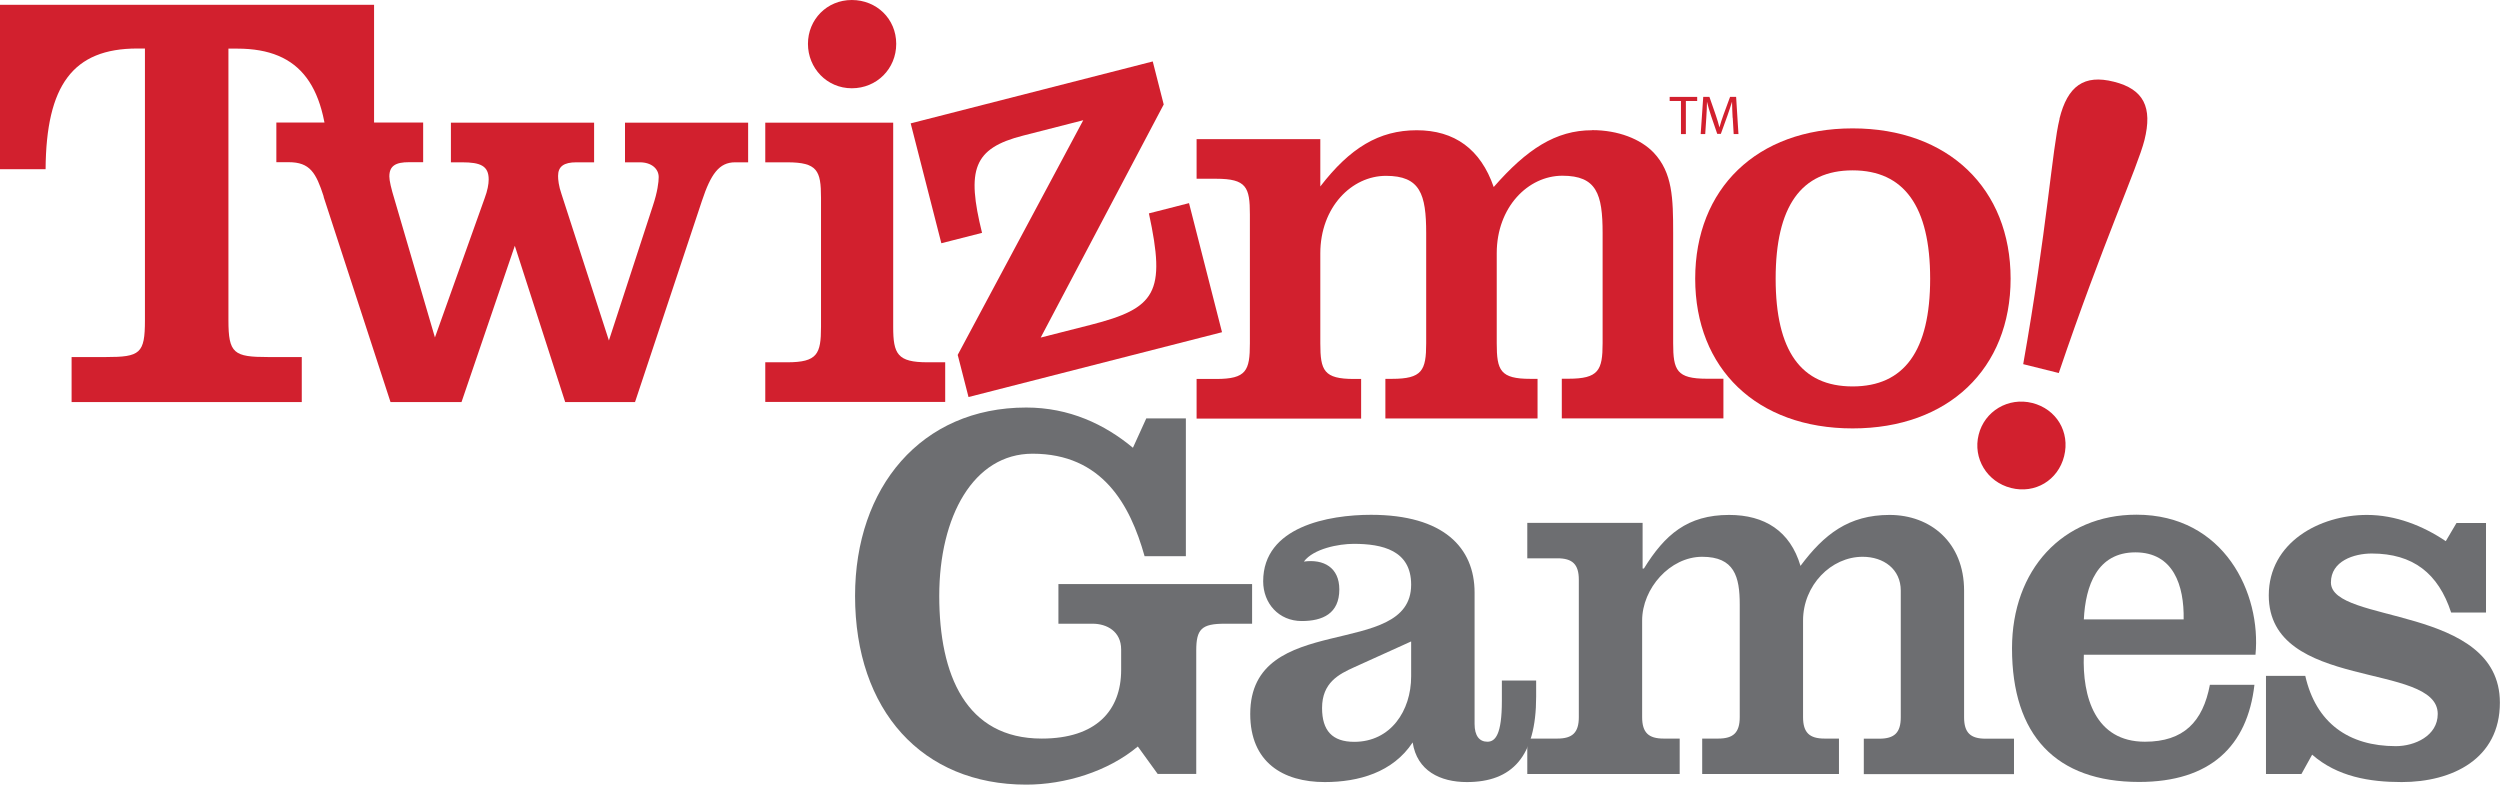
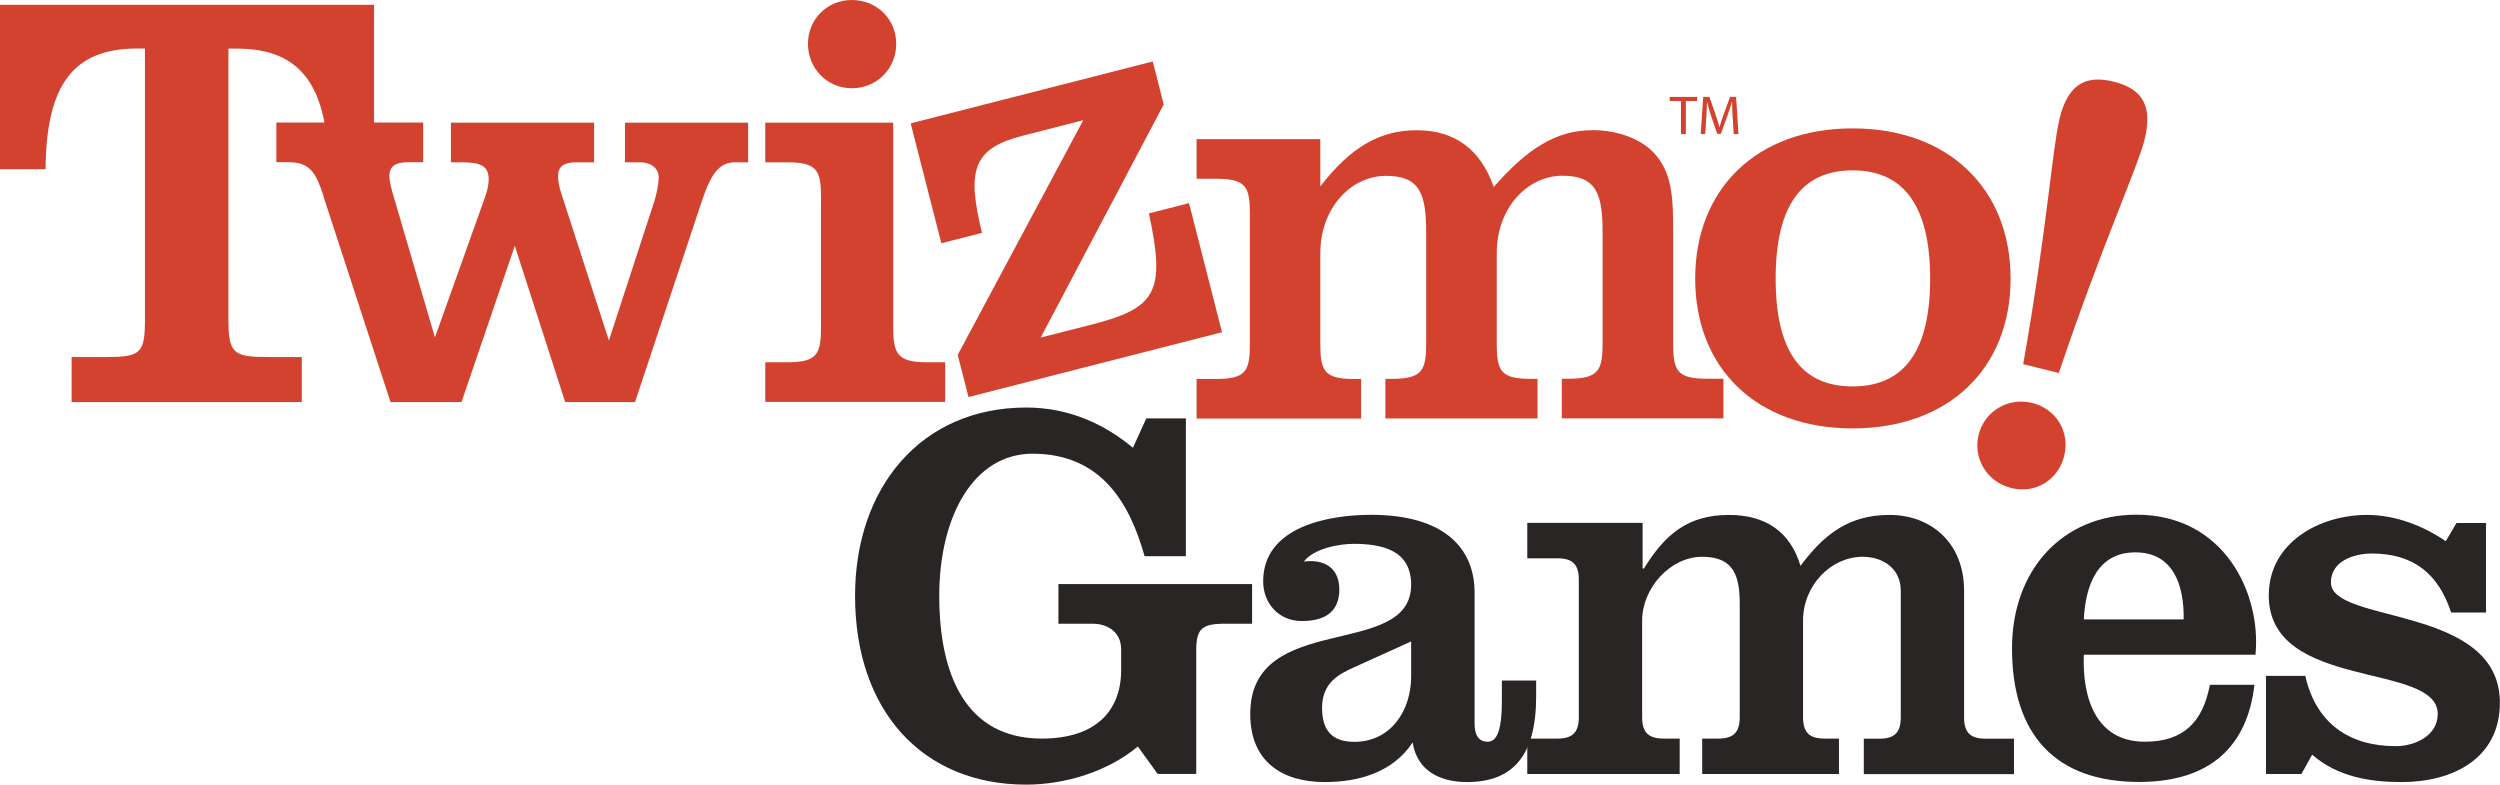
- <svg xmlns="http://www.w3.org/2000/svg" id="Layer_1" data-name="Layer 1" viewBox="0 0 214.4 67.3">
-   <defs>
-     <style>
+ <svg xmlns="http://www.w3.org/2000/svg" id="Layer_1" data-name="Layer 1" viewBox="0 0 214.4 67.3" version="1.1">
+   <defs id="defs1">
+     <style id="style1">
      .cls-1 {
        fill: #d2202e;
      }

      .cls-2 {
        fill: #6d6e71;
      }
    </style>
  </defs>
-   <g>
-     <g>
-       <path class="cls-1" d="m144.16,8.66h-.97v-.35h2.36v.35h-.97v2.84h-.42v-2.84Z" />
-       <path class="cls-1" d="m148.59,10.1c-.02-.44-.05-.98-.05-1.38h0c-.12.37-.24.77-.4,1.21l-.56,1.55h-.31l-.52-1.52c-.15-.45-.27-.86-.36-1.24h0c0,.4-.03.93-.06,1.41l-.09,1.37h-.39l.22-3.19h.53l.54,1.55c.13.39.24.74.32,1.07h0c.08-.32.2-.67.34-1.07l.57-1.55h.52l.2,3.19h-.41l-.08-1.4Z" />
+   <g id="g10" style="fill:#d3422f;fill-opacity:1">
+     <g id="g2" style="fill:#d3422f;fill-opacity:1">
+       <path class="cls-1" d="m144.16,8.66h-.97v-.35h2.36v.35h-.97v2.84h-.42v-2.84Z" id="path1" style="fill:#d3422f;fill-opacity:1" />
+       <path class="cls-1" d="m148.59,10.1c-.02-.44-.05-.98-.05-1.38h0c-.12.37-.24.77-.4,1.21l-.56,1.55h-.31l-.52-1.52c-.15-.45-.27-.86-.36-1.24h0c0,.4-.03.93-.06,1.41l-.09,1.37h-.39l.22-3.19h.53l.54,1.55c.13.39.24.74.32,1.07h0c.08-.32.2-.67.34-1.07l.57-1.55h.52l.2,3.19h-.41l-.08-1.4Z" id="path2" style="fill:#d3422f;fill-opacity:1" />
    </g>
-     <g>
-       <path class="cls-1" d="m11.78,4.16c-5.53,0-7.82,3.15-7.87,10.35H0V.41h32.08v14.11h-3.91c-.05-7.11-2.34-10.35-7.82-10.35h-.76v23.3c0,2.84.46,3.15,3.4,3.15h2.89v3.86H6.14v-3.86h2.94c2.94,0,3.35-.3,3.35-3.15V4.16h-.66Z" />
-       <path class="cls-1" d="m27.76,16.85c-.66-2.03-1.17-2.94-3-2.94h-1.06v-3.4h12.59v3.4h-1.22c-1.12,0-1.68.3-1.68,1.22,0,.36.15,1.02.46,2.03l3.45,11.78,4.26-11.93c.25-.66.35-1.22.35-1.62,0-1.17-.71-1.47-2.28-1.47h-.96v-3.4h12.28v3.4h-1.52c-1.07,0-1.57.35-1.57,1.17,0,.3.05.86.3,1.57l4.06,12.54,3.76-11.52c.41-1.22.51-2.08.51-2.49,0-.71-.61-1.27-1.62-1.27h-1.27v-3.4h10.56v3.4h-1.12c-1.37,0-2.08,1.01-2.84,3.3l-5.74,17.26h-5.99l-4.32-13.4-4.57,13.4h-6.09l-5.74-17.61Z" />
-       <path class="cls-1" d="m65.63,31.07h1.88c2.59,0,2.9-.71,2.9-3.04v-11.07c0-2.33-.31-3.04-2.9-3.04h-1.88v-3.4h10.97v17.51c0,2.33.36,3.04,2.94,3.04h1.52v3.4h-15.43v-3.4ZM73.05,0c2.13,0,3.81,1.62,3.81,3.76s-1.67,3.81-3.81,3.81-3.76-1.73-3.76-3.81,1.62-3.76,3.76-3.76Z" />
-       <path class="cls-1" d="m82.12,30.46l10.78-20.15-5.16,1.32c-4.28,1.09-4.86,2.92-3.52,8.34l-3.49.89-2.63-10.28,20.76-5.31.94,3.69-10.55,19.99,4.28-1.09c5.61-1.43,6.47-2.76,5-9.56l3.44-.88,2.83,11.07-21.74,5.56-.92-3.59Z" />
-       <path class="cls-1" d="m136.54,11.16c2.23,0,4.16.76,5.28,1.93,1.62,1.72,1.67,3.91,1.67,6.9v9.44c0,2.33.3,3.05,2.89,3.05h1.42v3.4h-13.86v-3.4h.56c2.59,0,2.94-.71,2.94-3.05v-9.44c0-3.35-.51-4.92-3.45-4.92s-5.63,2.69-5.63,6.65v7.72c0,2.33.3,3.05,2.89,3.05h.61v3.4h-13.05v-3.4h.56c2.59,0,2.94-.71,2.94-3.05v-9.44c0-3.35-.51-4.92-3.45-4.92s-5.63,2.69-5.63,6.65v7.72c0,2.33.3,3.05,2.89,3.05h.61v3.4h-14.11v-3.4h1.68c2.59,0,2.89-.71,2.89-3.05v-11.07c0-2.33-.3-3.05-2.89-3.05h-1.68v-3.4h10.61v4.06c2.54-3.3,5.03-4.82,8.27-4.82s5.48,1.62,6.6,4.87c2.84-3.25,5.33-4.87,8.43-4.87Z" />
-       <path class="cls-1" d="m158.88,11.01c8.22,0,13.55,5.18,13.55,12.89s-5.33,12.84-13.55,12.84-13.5-5.13-13.5-12.84,5.28-12.89,13.5-12.89Zm0,22.13c4.42,0,6.65-3.05,6.65-9.24s-2.23-9.29-6.65-9.29-6.6,3.1-6.6,9.29,2.18,9.24,6.6,9.24Z" />
-       <path class="cls-1" d="m174.29,34.56c2.07.52,3.25,2.49,2.73,4.56-.52,2.07-2.49,3.25-4.55,2.73-2.07-.52-3.29-2.55-2.78-4.57.5-2.02,2.54-3.24,4.6-2.72Zm2.33-24.38c.7-2.81,2.11-3.82,4.67-3.17,2.56.64,3.32,2.19,2.62,5-.58,2.31-3.56,8.79-7.35,19.98l-3.05-.76c2.03-11.47,2.5-18.58,3.12-21.04Z" />
+     <g id="g9" style="fill:#d3422f;fill-opacity:1">
+       <path class="cls-1" d="m11.78,4.16c-5.53,0-7.82,3.15-7.87,10.35H0V.41h32.08v14.11h-3.91c-.05-7.11-2.34-10.35-7.82-10.35h-.76v23.3c0,2.84.46,3.15,3.4,3.15h2.89v3.86H6.14v-3.86h2.94c2.94,0,3.35-.3,3.35-3.15V4.16h-.66Z" id="path3" style="fill:#d3422f;fill-opacity:1" />
+       <path class="cls-1" d="m27.76,16.85c-.66-2.03-1.17-2.94-3-2.94h-1.06v-3.4h12.59v3.4h-1.22c-1.12,0-1.68.3-1.68,1.22,0,.36.15,1.02.46,2.03l3.45,11.78,4.26-11.93c.25-.66.35-1.22.35-1.62,0-1.17-.71-1.47-2.28-1.47h-.96v-3.4h12.28v3.4h-1.52c-1.07,0-1.57.35-1.57,1.17,0,.3.05.86.3,1.57l4.06,12.54,3.76-11.52c.41-1.22.51-2.08.51-2.49,0-.71-.61-1.27-1.62-1.27h-1.27v-3.4h10.56v3.4h-1.12c-1.37,0-2.08,1.01-2.84,3.3l-5.74,17.26h-5.99l-4.32-13.4-4.57,13.4h-6.09l-5.74-17.61Z" id="path4" style="fill:#d3422f;fill-opacity:1" />
+       <path class="cls-1" d="m65.63,31.07h1.88c2.59,0,2.9-.71,2.9-3.04v-11.07c0-2.33-.31-3.04-2.9-3.04h-1.88v-3.4h10.97v17.51c0,2.33.36,3.04,2.94,3.04h1.52v3.4h-15.43v-3.4ZM73.05,0c2.13,0,3.81,1.62,3.81,3.76s-1.67,3.81-3.81,3.81-3.76-1.73-3.76-3.81,1.62-3.76,3.76-3.76Z" id="path5" style="fill:#d3422f;fill-opacity:1" />
+       <path class="cls-1" d="m82.12,30.46l10.78-20.15-5.16,1.32c-4.28,1.09-4.86,2.92-3.52,8.34l-3.49.89-2.63-10.28,20.76-5.31.94,3.69-10.55,19.99,4.28-1.09c5.61-1.43,6.47-2.76,5-9.56l3.44-.88,2.83,11.07-21.74,5.56-.92-3.59Z" id="path6" style="fill:#d3422f;fill-opacity:1" />
+       <path class="cls-1" d="m136.54,11.16c2.23,0,4.16.76,5.28,1.93,1.62,1.72,1.67,3.91,1.67,6.9v9.44c0,2.33.3,3.05,2.89,3.05h1.42v3.4h-13.86v-3.4h.56c2.59,0,2.94-.71,2.94-3.05v-9.44c0-3.35-.51-4.92-3.45-4.92s-5.63,2.69-5.63,6.65v7.72c0,2.33.3,3.05,2.89,3.05h.61v3.4h-13.05v-3.4h.56c2.59,0,2.94-.71,2.94-3.05v-9.44c0-3.35-.51-4.92-3.45-4.92s-5.63,2.69-5.63,6.65v7.72c0,2.33.3,3.05,2.89,3.05h.61v3.4h-14.11v-3.4h1.68c2.59,0,2.89-.71,2.89-3.05v-11.07c0-2.33-.3-3.05-2.89-3.05h-1.68v-3.4h10.61v4.06c2.54-3.3,5.03-4.82,8.27-4.82s5.48,1.62,6.6,4.87c2.84-3.25,5.33-4.87,8.43-4.87Z" id="path7" style="fill:#d3422f;fill-opacity:1" />
+       <path class="cls-1" d="m158.88,11.01c8.22,0,13.55,5.18,13.55,12.89s-5.33,12.84-13.55,12.84-13.5-5.13-13.5-12.84,5.28-12.89,13.5-12.89Zm0,22.13c4.42,0,6.65-3.05,6.65-9.24s-2.23-9.29-6.65-9.29-6.6,3.1-6.6,9.29,2.18,9.24,6.6,9.24Z" id="path8" style="fill:#d3422f;fill-opacity:1" />
+       <path class="cls-1" d="m174.29,34.56c2.07.52,3.25,2.49,2.73,4.56-.52,2.07-2.49,3.25-4.55,2.73-2.07-.52-3.29-2.55-2.78-4.57.5-2.02,2.54-3.24,4.6-2.72Zm2.33-24.38c.7-2.81,2.11-3.82,4.67-3.17,2.56.64,3.32,2.19,2.62,5-.58,2.31-3.56,8.79-7.35,19.98l-3.05-.76c2.03-11.47,2.5-18.58,3.12-21.04Z" id="path9" style="fill:#d3422f;fill-opacity:1" />
    </g>
  </g>
-   <g>
-     <path class="cls-2" d="m98.3,35.88h3.4v11.82h-3.54c-1.24-4.42-3.63-8.79-9.61-8.79-5.06,0-8,5.38-8,12.19s2.3,12.24,8.79,12.24c4.65,0,6.81-2.39,6.81-5.89v-1.75c0-1.56-1.24-2.21-2.44-2.21h-2.94v-3.4h16.61v3.4h-2.35c-1.98,0-2.44.46-2.44,2.3v10.58h-3.31l-1.7-2.35c-2.58,2.16-6.26,3.27-9.57,3.27-8.92,0-14.68-6.35-14.68-16.19,0-9.29,5.66-16.15,14.68-16.15,3.68,0,6.72,1.43,9.15,3.45l1.15-2.53Z" />
-     <path class="cls-2" d="m131.74,58.37v1.38c0,5.15-2.07,7.32-5.94,7.32-2.3,0-4.28-.97-4.65-3.4-1.7,2.58-4.65,3.4-7.54,3.4-3.59,0-6.39-1.7-6.39-5.84,0-8.92,13.8-4.6,13.8-11.09,0-2.95-2.48-3.5-4.92-3.5-1.29,0-3.45.41-4.28,1.52,1.7-.23,3.04.51,3.04,2.39,0,2.07-1.43,2.71-3.22,2.71-1.98,0-3.31-1.52-3.31-3.41,0-4.69,5.61-5.7,9.25-5.7,6.21,0,8.88,2.81,8.88,6.67v11.27c0,1.01.41,1.52,1.1,1.52s1.24-.64,1.24-3.5v-1.75h2.94Zm-10.72-3.36l-4.88,2.21c-1.33.6-2.76,1.33-2.76,3.5,0,1.93.87,2.9,2.76,2.9,3.13,0,4.88-2.67,4.88-5.61v-2.99Z" />
-     <path class="cls-2" d="m140.89,48.76h.09c1.79-2.9,3.73-4.6,7.31-4.6,3.04,0,5.24,1.38,6.12,4.37,2.02-2.71,4.14-4.37,7.64-4.37s6.39,2.35,6.39,6.49v10.86c0,1.33.55,1.84,1.84,1.84h2.44v3.04h-12.88v-3.04h1.33c1.29,0,1.84-.51,1.84-1.84v-10.86c0-1.84-1.47-2.9-3.27-2.9-2.71,0-5.11,2.44-5.11,5.47v8.28c0,1.33.55,1.84,1.84,1.84h1.24v3.04h-11.73v-3.04h1.38c1.29,0,1.84-.51,1.84-1.84v-9.66c0-2.39-.46-4.09-3.22-4.09s-5.15,2.71-5.15,5.47v8.28c0,1.33.55,1.84,1.84,1.84h1.38v3.04h-13.07v-3.04h2.58c1.29,0,1.84-.51,1.84-1.84v-11.78c0-1.33-.55-1.84-1.84-1.84h-2.58v-3.04h9.89v3.91Z" />
-     <path class="cls-2" d="m178.71,56.16c-.14,3.59.97,7.45,5.24,7.45,3.31,0,4.97-1.7,5.57-4.88h3.82c-.6,5.25-3.77,8.33-9.89,8.33-7.13,0-10.9-4-10.9-11.46,0-6.72,4.33-11.46,10.67-11.46,7.54,0,10.72,6.76,10.21,12.01h-14.72Zm8.56-3.04c.05-2.9-.87-5.75-4.14-5.75s-4.28,2.85-4.42,5.75h8.56Z" />
-     <path class="cls-2" d="m197.7,57.96c.92,4.05,3.73,6.03,7.77,6.03,1.61,0,3.59-.88,3.59-2.76,0-4.51-14.49-1.93-14.49-10.17,0-4.55,4.37-6.9,8.42-6.9,2.44,0,4.79.92,6.76,2.25l.92-1.56h2.53v7.68h-2.99c-1.1-3.36-3.27-5.06-6.81-5.06-1.52,0-3.5.64-3.5,2.48,0,3.59,14.49,1.89,14.49,10.31,0,4.83-4.09,6.81-8.42,6.81-2.76,0-5.52-.46-7.68-2.35l-.92,1.66h-3.04v-8.42h3.36Z" />
+   <g id="g14" style="fill:#292524;fill-opacity:1">
+     <path class="cls-2" d="m98.3,35.88h3.4v11.82h-3.54c-1.24-4.42-3.63-8.79-9.61-8.79-5.06,0-8,5.38-8,12.19s2.3,12.24,8.79,12.24c4.65,0,6.81-2.39,6.81-5.89v-1.75c0-1.56-1.24-2.21-2.44-2.21h-2.94v-3.4h16.61v3.4h-2.35c-1.98,0-2.44.46-2.44,2.3v10.58h-3.31l-1.7-2.35c-2.58,2.16-6.26,3.27-9.57,3.27-8.92,0-14.68-6.35-14.68-16.19,0-9.29,5.66-16.15,14.68-16.15,3.68,0,6.72,1.43,9.15,3.45l1.15-2.53Z" id="path10" style="fill:#292524;fill-opacity:1" />
+     <path class="cls-2" d="m131.74,58.37v1.38c0,5.15-2.07,7.32-5.94,7.32-2.3,0-4.28-.97-4.65-3.4-1.7,2.58-4.65,3.4-7.54,3.4-3.59,0-6.39-1.7-6.39-5.84,0-8.92,13.8-4.6,13.8-11.09,0-2.95-2.48-3.5-4.92-3.5-1.29,0-3.45.41-4.28,1.52,1.7-.23,3.04.51,3.04,2.39,0,2.07-1.43,2.71-3.22,2.71-1.98,0-3.31-1.52-3.31-3.41,0-4.69,5.61-5.7,9.25-5.7,6.21,0,8.88,2.81,8.88,6.67v11.27c0,1.01.41,1.52,1.1,1.52s1.24-.64,1.24-3.5v-1.75h2.94Zm-10.72-3.36l-4.88,2.21c-1.33.6-2.76,1.33-2.76,3.5,0,1.93.87,2.9,2.76,2.9,3.13,0,4.88-2.67,4.88-5.61v-2.99Z" id="path11" style="fill:#292524;fill-opacity:1" />
+     <path class="cls-2" d="m140.89,48.76h.09c1.79-2.9,3.73-4.6,7.31-4.6,3.04,0,5.24,1.38,6.12,4.37,2.02-2.71,4.14-4.37,7.64-4.37s6.39,2.35,6.39,6.49v10.86c0,1.33.55,1.84,1.84,1.84h2.44v3.04h-12.88v-3.04h1.33c1.29,0,1.84-.51,1.84-1.84v-10.86c0-1.84-1.47-2.9-3.27-2.9-2.71,0-5.11,2.44-5.11,5.47v8.28c0,1.33.55,1.84,1.84,1.84h1.24v3.04h-11.73v-3.04h1.38c1.29,0,1.84-.51,1.84-1.84v-9.66c0-2.39-.46-4.09-3.22-4.09s-5.15,2.71-5.15,5.47v8.28c0,1.33.55,1.84,1.84,1.84h1.38v3.04h-13.07v-3.04h2.58c1.29,0,1.84-.51,1.84-1.84v-11.78c0-1.33-.55-1.84-1.84-1.84h-2.58v-3.04h9.89v3.91Z" id="path12" style="fill:#292524;fill-opacity:1" />
+     <path class="cls-2" d="m178.71,56.16c-.14,3.59.97,7.45,5.24,7.45,3.31,0,4.97-1.7,5.57-4.88h3.82c-.6,5.25-3.77,8.33-9.89,8.33-7.13,0-10.9-4-10.9-11.46,0-6.72,4.33-11.46,10.67-11.46,7.54,0,10.72,6.76,10.21,12.01h-14.72Zm8.56-3.04c.05-2.9-.87-5.75-4.14-5.75s-4.28,2.85-4.42,5.75h8.56Z" id="path13" style="fill:#292524;fill-opacity:1" />
+     <path class="cls-2" d="m197.7,57.96c.92,4.05,3.73,6.03,7.77,6.03,1.61,0,3.59-.88,3.59-2.76,0-4.51-14.49-1.93-14.49-10.17,0-4.55,4.37-6.9,8.42-6.9,2.44,0,4.79.92,6.76,2.25l.92-1.56h2.53v7.68h-2.99c-1.1-3.36-3.27-5.06-6.81-5.06-1.52,0-3.5.64-3.5,2.48,0,3.59,14.49,1.89,14.49,10.31,0,4.83-4.09,6.81-8.42,6.81-2.76,0-5.52-.46-7.68-2.35l-.92,1.66h-3.04v-8.42h3.36Z" id="path14" style="fill:#292524;fill-opacity:1" />
  </g>
</svg>
